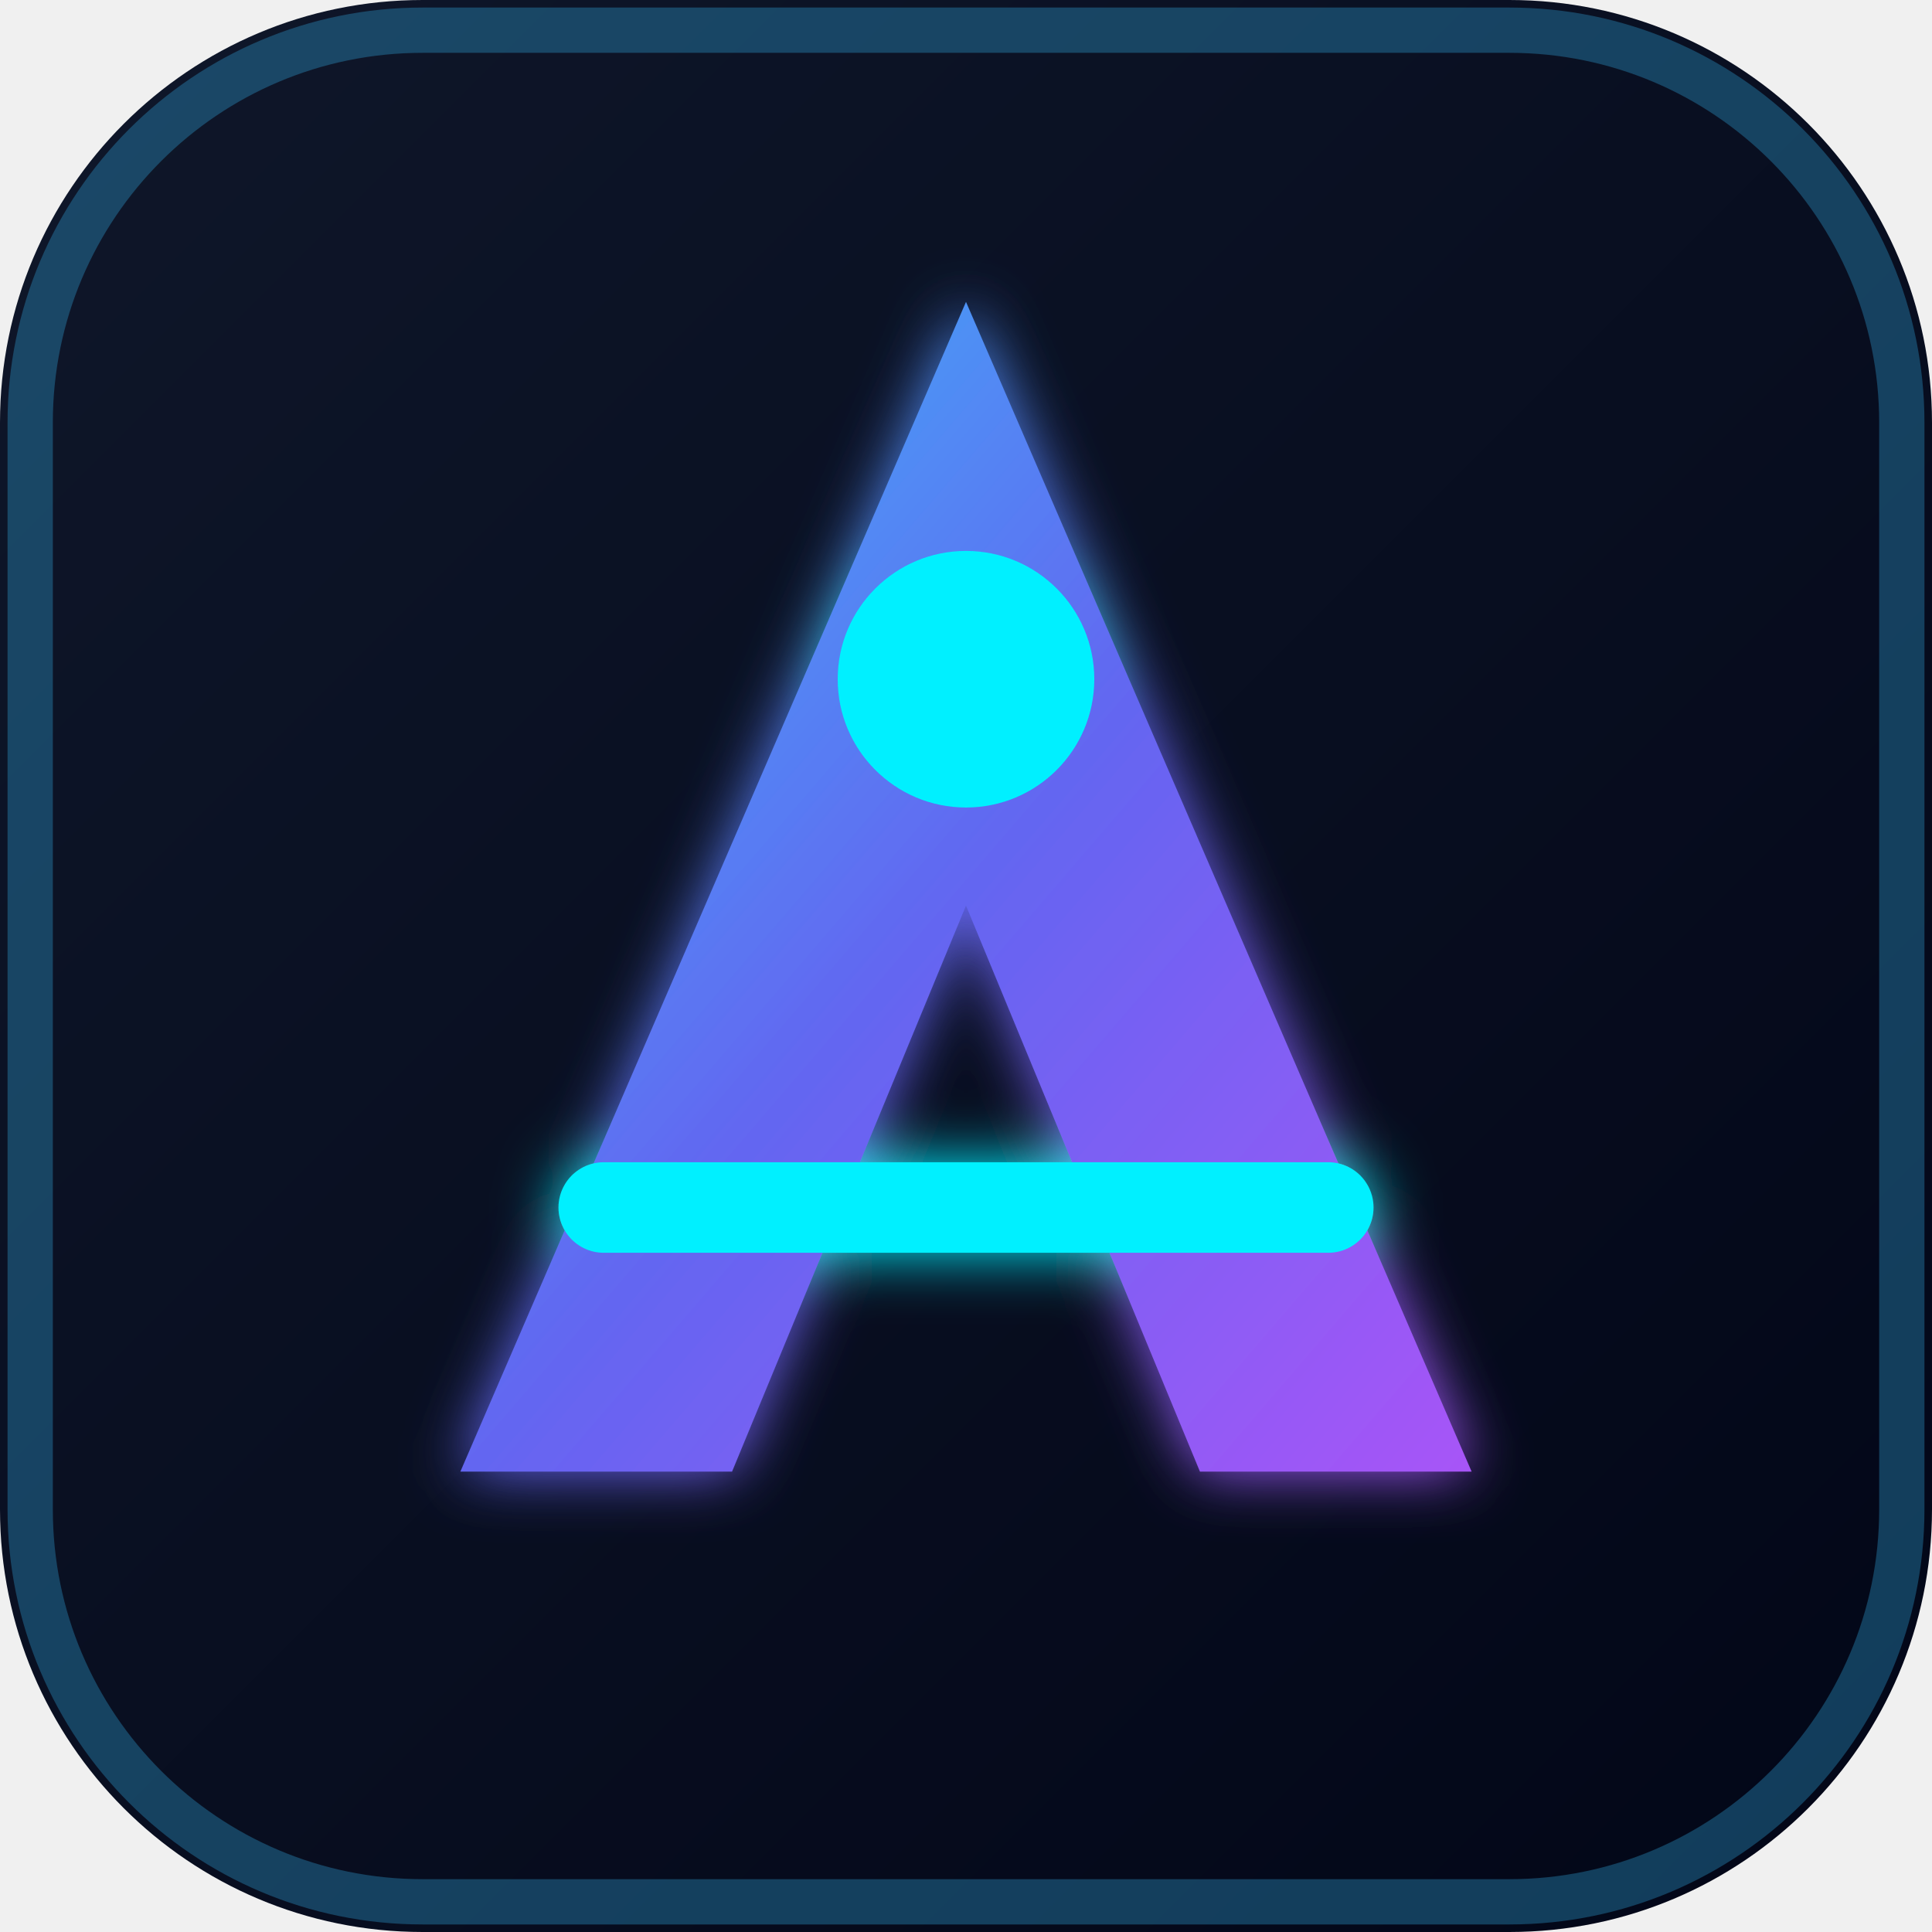
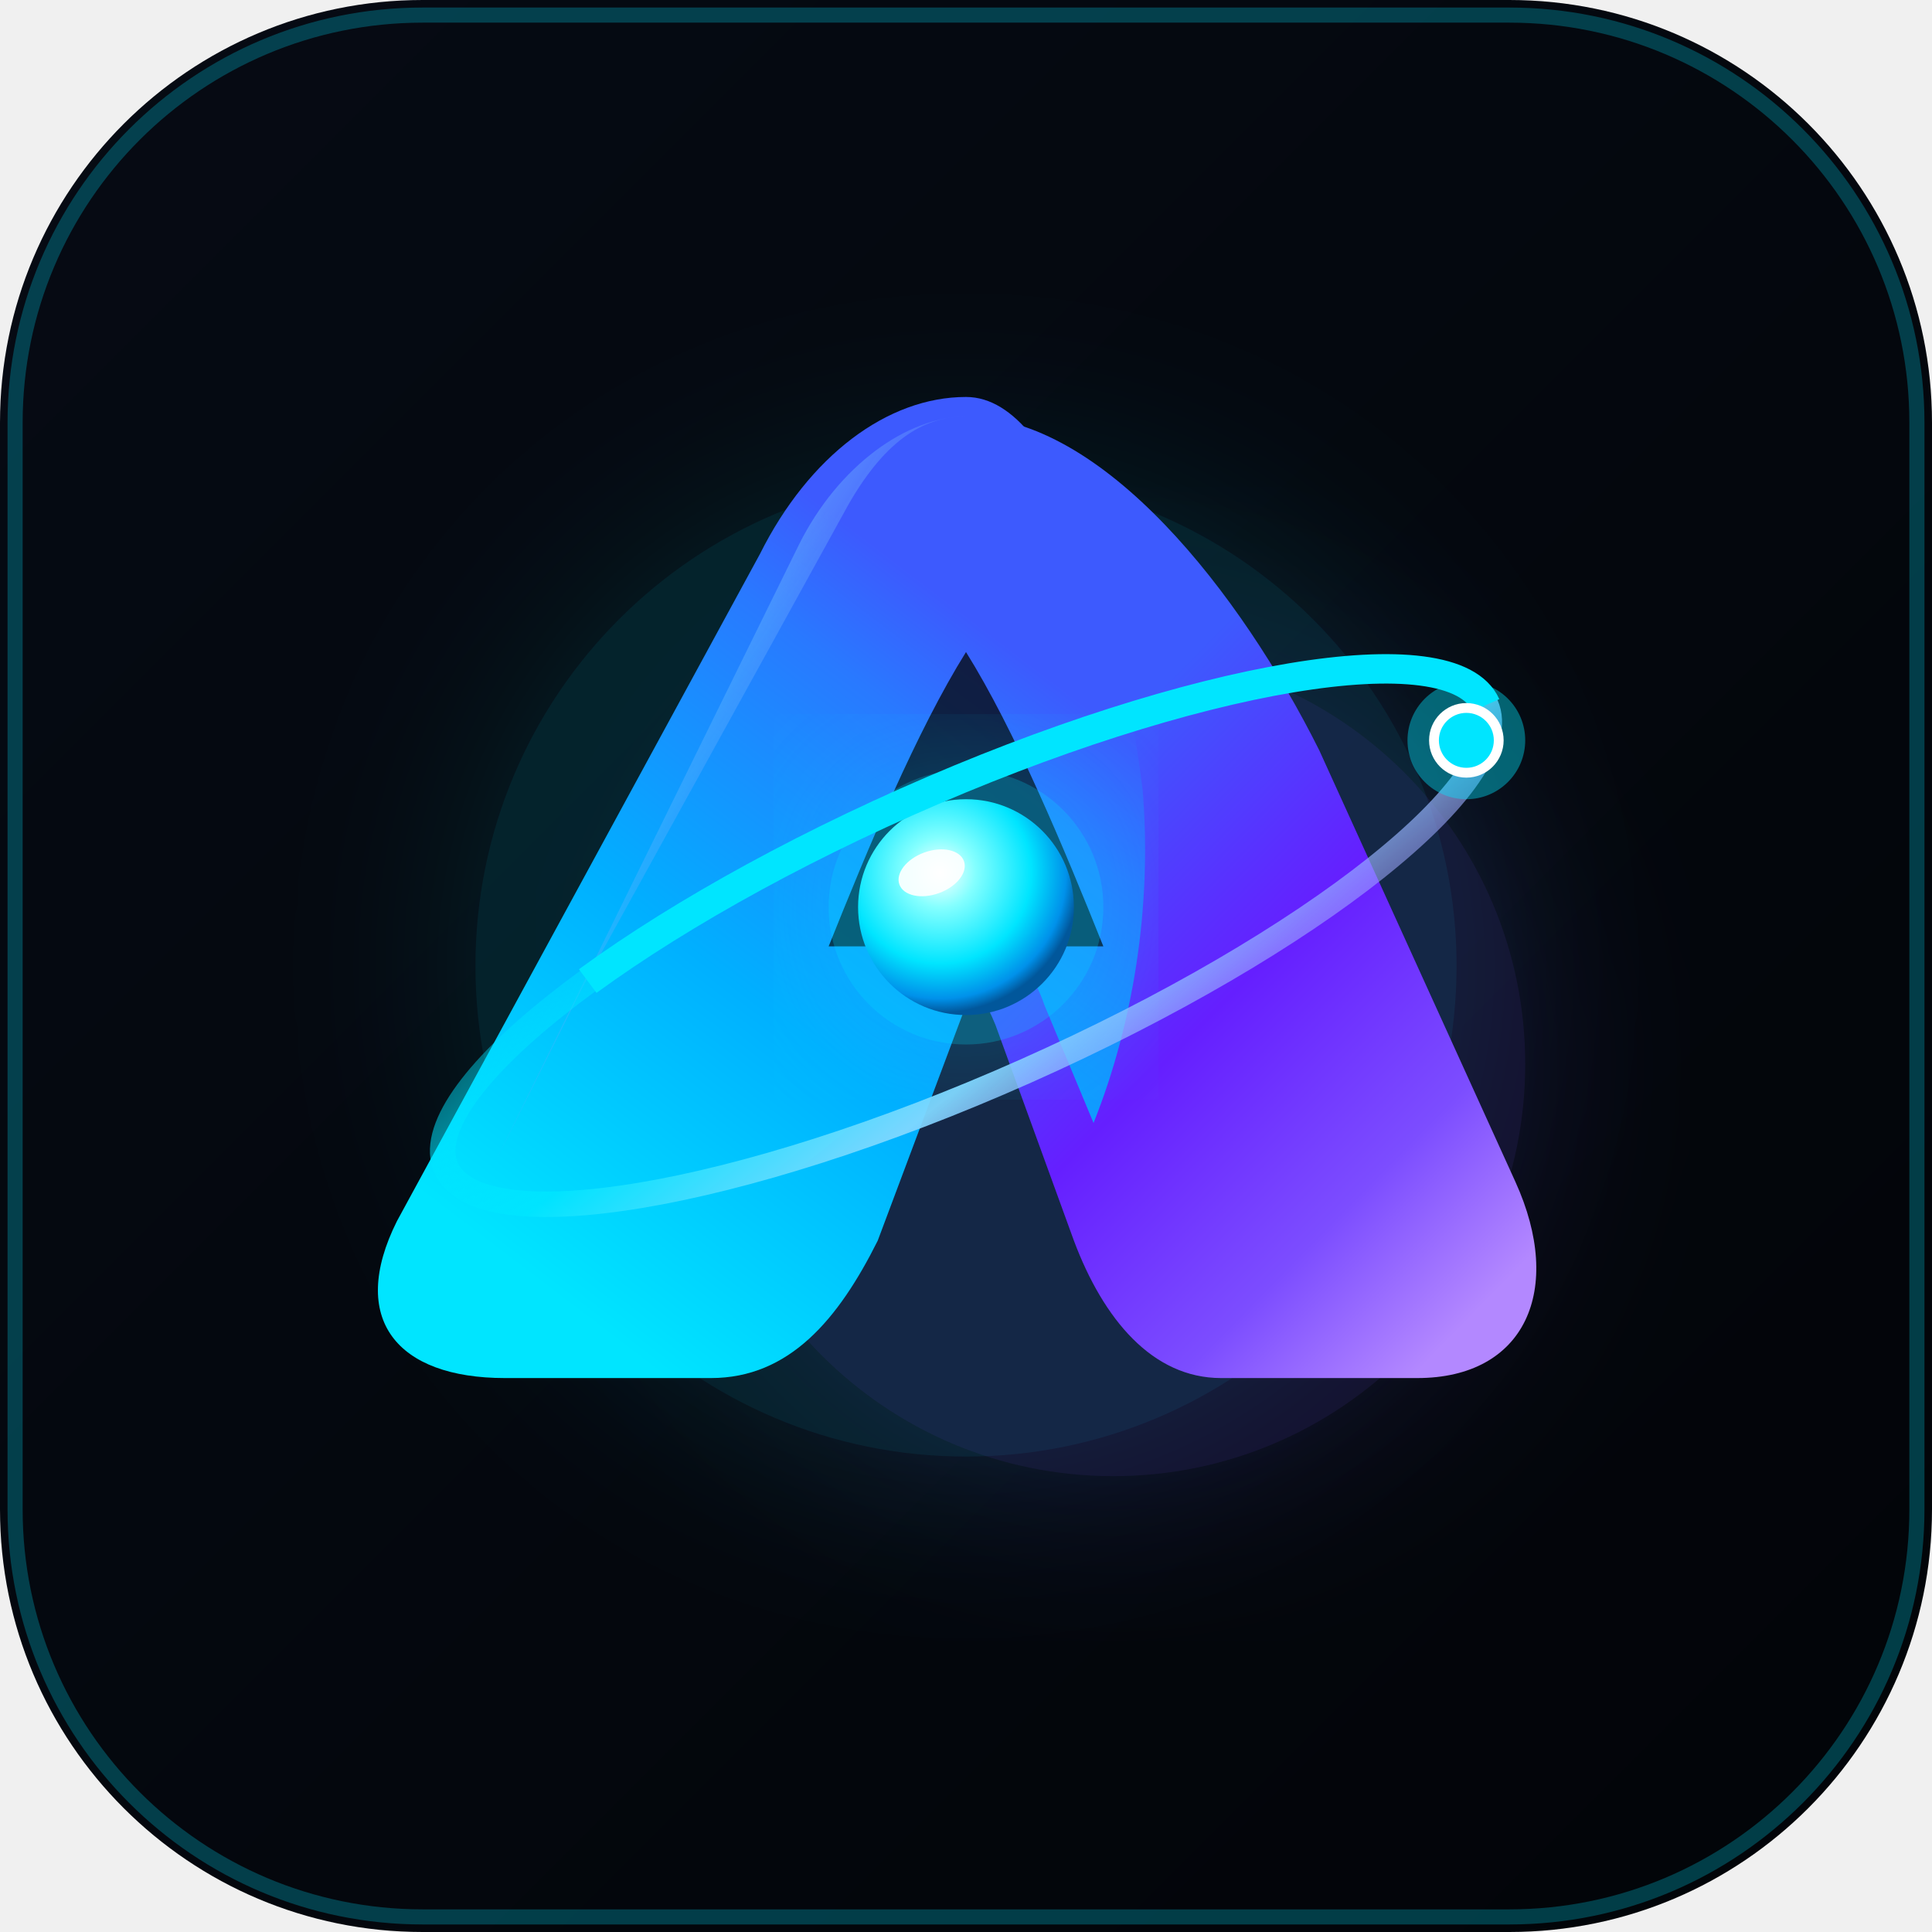
<svg xmlns="http://www.w3.org/2000/svg" viewBox="0 0 512 512" width="512" height="512">
  <defs>
-     <linearGradient id="bg" x1="0%" y1="0%" x2="100%" y2="100%">
-       <stop offset="0%" stop-color="#0F172A" />
-       <stop offset="100%" stop-color="#020617" />
+     <linearGradient id="fav-bg" x1="0%" y1="0%" x2="100%" y2="100%">
+       <stop offset="0%" stop-color="#060B14" />
+       <stop offset="100%" stop-color="#020408" />
    </linearGradient>
-     <linearGradient id="core" x1="0%" y1="0%" x2="100%" y2="100%">
-       <stop offset="0%" stop-color="#38BDF8" />
-       <stop offset="50%" stop-color="#6366F1" />
-       <stop offset="100%" stop-color="#A855F7" />
-     </linearGradient>
-     <filter id="glow" x="-20%" y="-20%" width="140%" height="140%">
-       <feGaussianBlur stdDeviation="8" result="blur" />
+     <filter id="fav-glow" x="-20%" y="-20%" width="140%" height="140%">
+       <feGaussianBlur stdDeviation="10" result="blur" />
      <feComposite in="SourceGraphic" in2="blur" operator="over" />
    </filter>
+     <linearGradient id="fav-ribbon-left" x1="20%" y1="90%" x2="65%" y2="15%">
+       <stop offset="0%" stop-color="#00E5FF" />
+       <stop offset="45%" stop-color="#00B0FF" />
+       <stop offset="85%" stop-color="#2979FF" />
+       <stop offset="100%" stop-color="#3D5AFE" />
+     </linearGradient>
+     <linearGradient id="fav-ribbon-right" x1="50%" y1="20%" x2="95%" y2="90%">
+       <stop offset="0%" stop-color="#3D5AFE" />
+       <stop offset="40%" stop-color="#651FFF" />
+       <stop offset="75%" stop-color="#7C4DFF" />
+       <stop offset="100%" stop-color="#B388FF" />
+     </linearGradient>
+     <linearGradient id="fav-ribbon-highlight" x1="30%" y1="10%" x2="80%" y2="60%">
+       <stop offset="0%" stop-color="#E0F7FA" stop-opacity="0.8" />
+       <stop offset="40%" stop-color="#80D8FF" stop-opacity="0.4" />
+       <stop offset="100%" stop-color="#651FFF" stop-opacity="0" />
+     </linearGradient>
+     <linearGradient id="fav-ring-grad" x1="0%" y1="0%" x2="100%" y2="100%">
+       <stop offset="0%" stop-color="#00E5FF" stop-opacity="0.2" />
+       <stop offset="40%" stop-color="#00E5FF" stop-opacity="0.9" />
+       <stop offset="70%" stop-color="#80D8FF" stop-opacity="0.95" />
+       <stop offset="100%" stop-color="#B388FF" stop-opacity="0.3" />
+     </linearGradient>
+     <radialGradient id="fav-sphere-grad" cx="38%" cy="34%" r="65%">
+       <stop offset="0%" stop-color="#FFFFFF" />
+       <stop offset="25%" stop-color="#84FFFF" />
+       <stop offset="65%" stop-color="#00E5FF" />
+       <stop offset="90%" stop-color="#0091EA" />
+       <stop offset="100%" stop-color="#01579B" />
+     </radialGradient>
  </defs>
-   <rect width="512" height="512" rx="112" fill="url(#bg)" />
-   <rect x="8" y="8" width="496" height="496" rx="104" fill="none" stroke="#38BDF8" stroke-width="12" stroke-opacity="0.3" />
-   <g filter="url(#glow)">
-     <path d="M256 80 L390 390 L318 390 L256 240 L194 390 L122 390 Z" fill="url(#core)" />
-     <circle cx="256" cy="180" r="34" fill="#00F0FF" />
-     <path d="M160 320 L352 320" stroke="#00F0FF" stroke-width="24" stroke-linecap="round" />
+   <rect width="512" height="512" rx="112" fill="url(#fav-bg)" />
+   <rect x="4" y="4" width="504" height="504" rx="108" fill="none" stroke="#00E5FF" stroke-width="4" stroke-opacity="0.25" />
+   <g transform="translate(256, 256) scale(2.6) translate(-80, -80)">
+     <circle cx="80" cy="80" r="50" fill="#00E5FF" opacity="0.12" filter="url(#fav-glow)" />
+     <circle cx="95" cy="90" r="42" fill="#7C4DFF" opacity="0.14" filter="url(#fav-glow)" />
+     <path d="M80 24 C94 24, 108 42, 116 58 L136 102 C141 113, 137 122, 126 122 L106 122 C99 122, 94 116, 91 108 L83 86 C81 81, 79 81, 77 86 L80 24 Z" fill="url(#fav-ribbon-right)" />
+     <path d="M80 22 C72 22, 64 28, 59 38 L22 106 C17 116, 22 122, 33 122 L54 122 C62 122, 67 116, 71 108 L80 84 C82 78, 86 78, 88 84 L93 96 C97 86, 99 74, 98 62 C96 46, 90 22, 80 22 Z" fill="url(#fav-ribbon-left)" />
+     <path d="M80 24 C74 24, 67 29, 63 37 L32 100 C35 94, 38 88, 41 82 L68 33 C72 26, 76 24, 80 24 Z" fill="url(#fav-ribbon-highlight)" opacity="0.85" />
+     <path d="M80 48 C75 56, 70 68, 66 78 L94 78 C90 68, 85 56, 80 48 Z" fill="#060B14" opacity="0.8" />
+     <circle cx="80" cy="74" r="14" fill="#00E5FF" opacity="0.3" filter="url(#fav-glow)" />
+     <circle cx="80" cy="74" r="11" fill="url(#fav-sphere-grad)" />
+     <ellipse cx="76.5" cy="70.5" rx="3.5" ry="2.2" fill="#FFFFFF" opacity="0.9" transform="rotate(-20 76.5 70.5)" />
+     <ellipse cx="80" cy="77" rx="58" ry="15" stroke="url(#fav-ring-grad)" stroke-width="2.6" fill="none" transform="rotate(-24 80 77)" />
+     <ellipse cx="80" cy="77" rx="58" ry="15" stroke="#00E5FF" stroke-width="3" fill="none" transform="rotate(-24 80 77)" stroke-dasharray="140 180" stroke-dashoffset="170" />
+     <g transform="translate(131, 57)">
+       <circle cx="0" cy="0" r="6" fill="#00E5FF" opacity="0.4" />
+       <circle cx="0" cy="0" r="3.8" fill="#FFFFFF" />
+       <circle cx="0" cy="0" r="2.8" fill="#00E5FF" />
+     </g>
  </g>
</svg>
